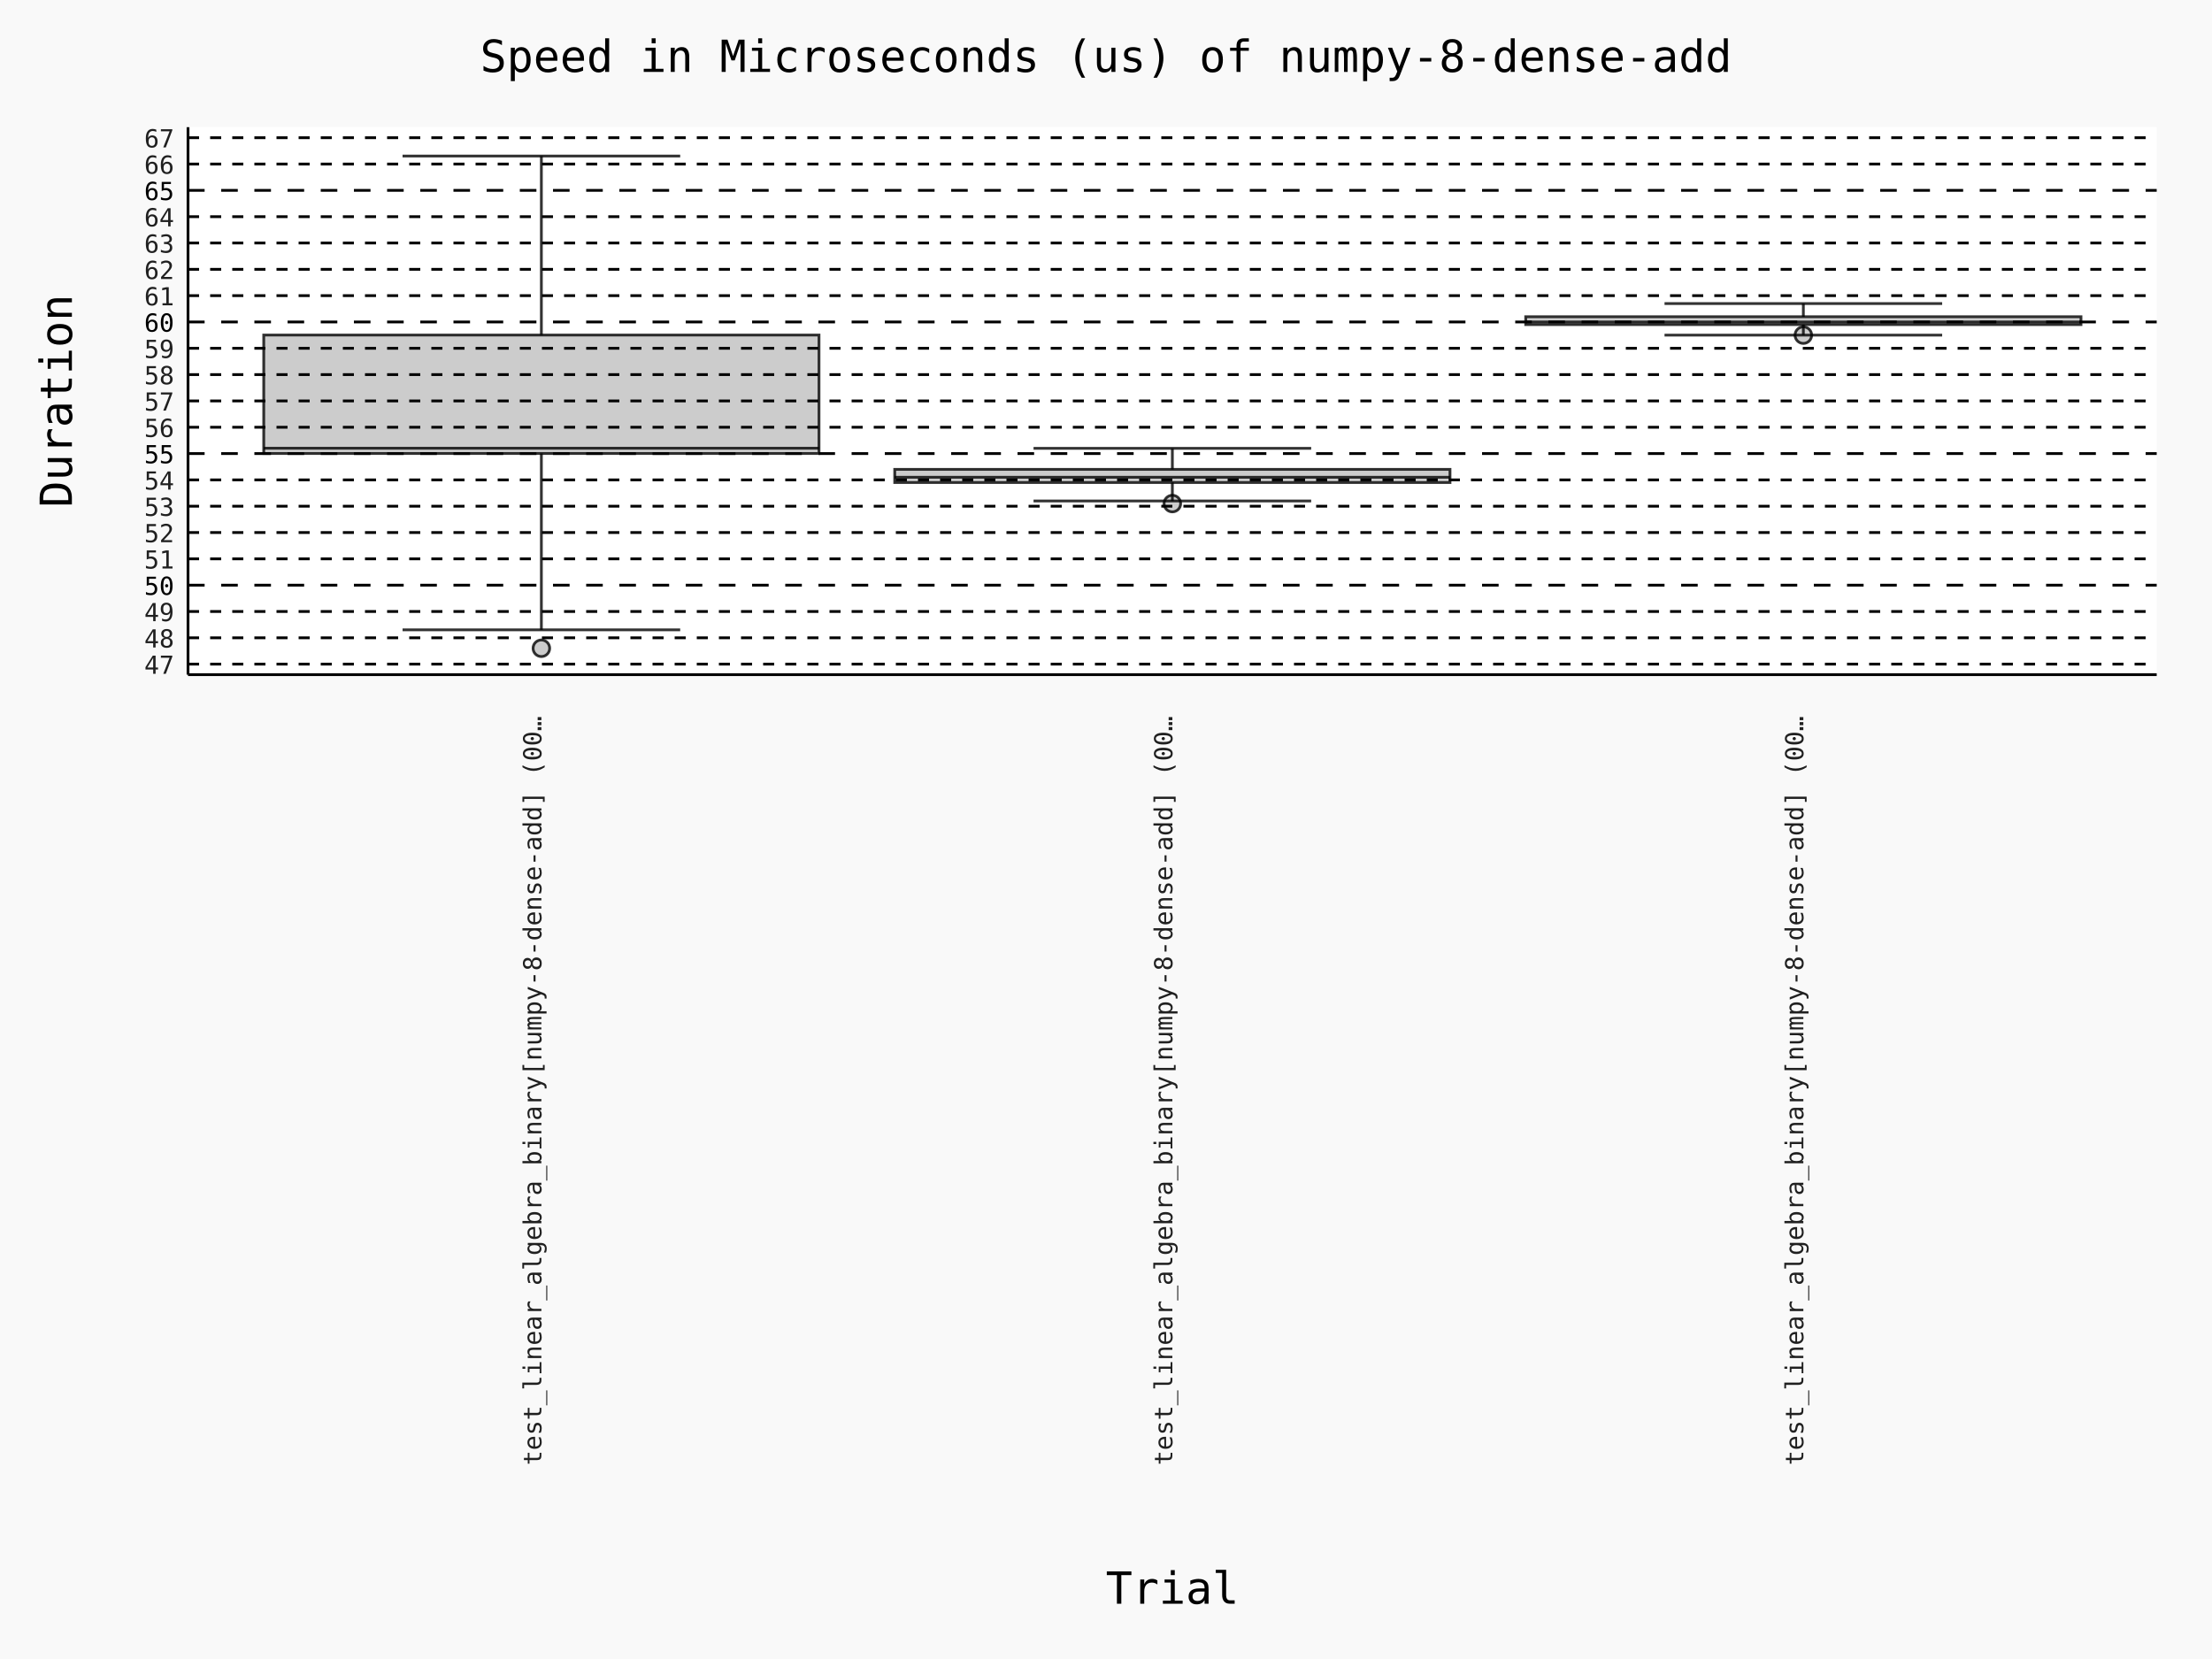
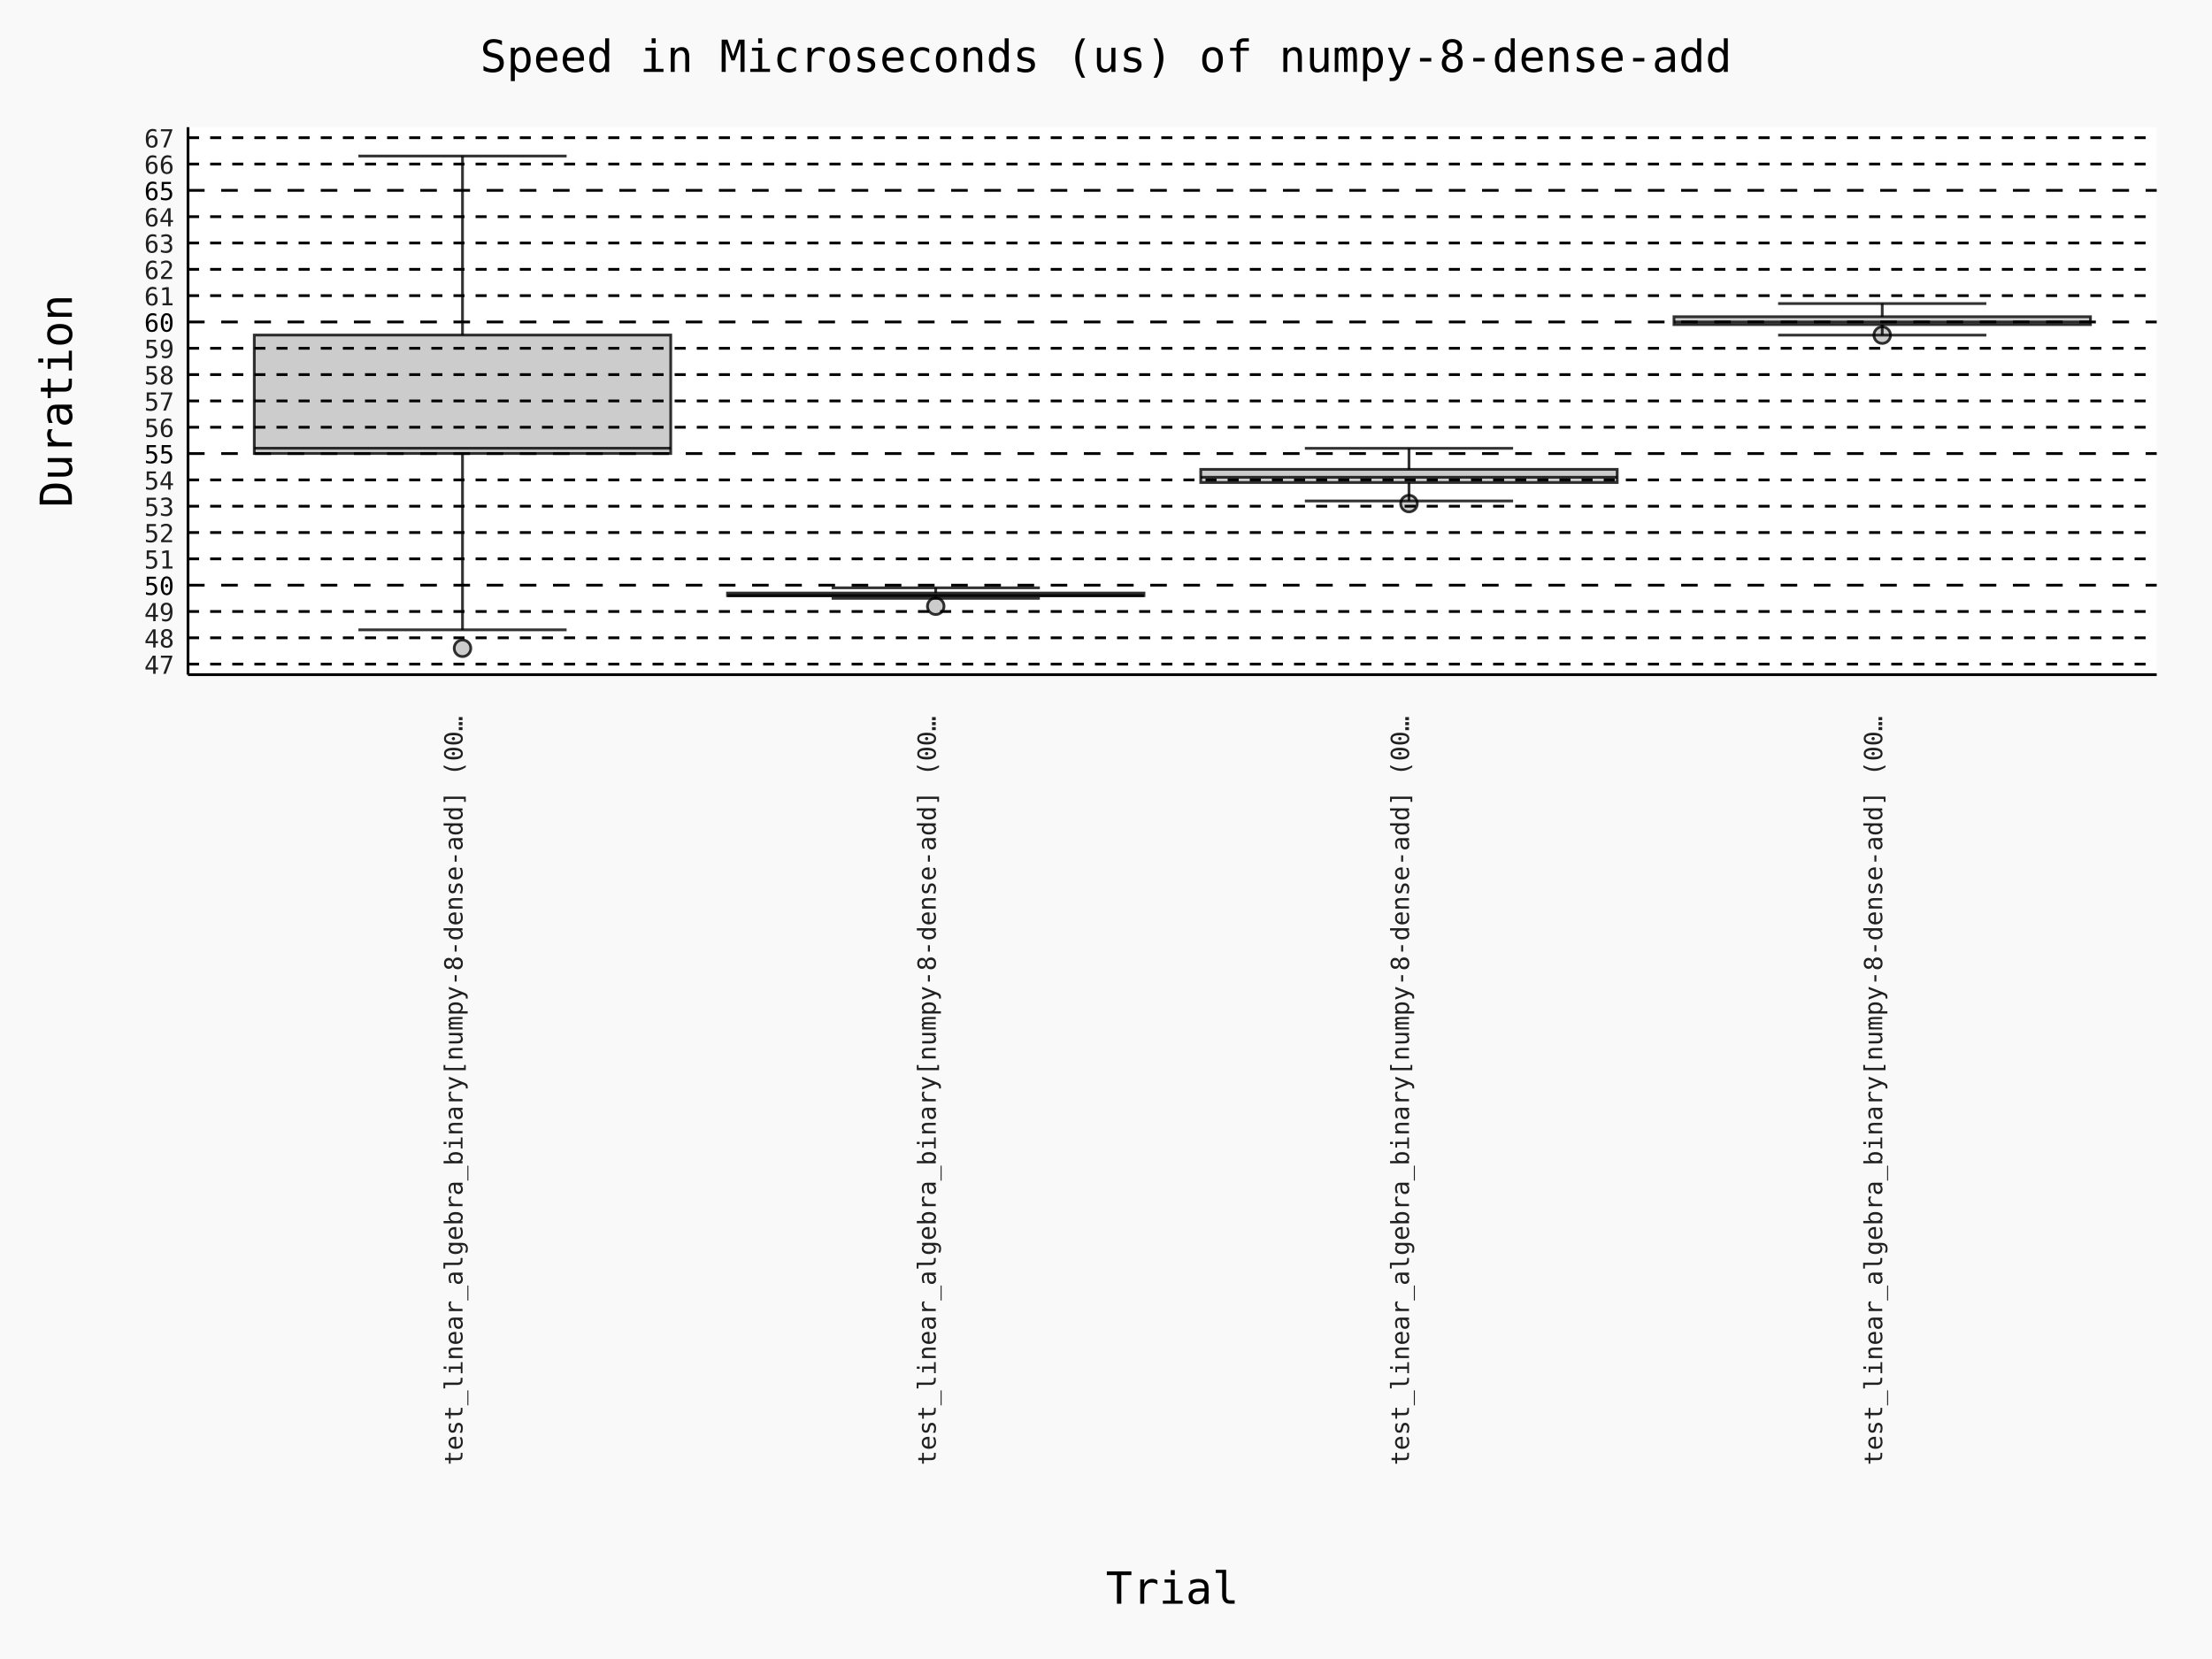
- <svg xmlns="http://www.w3.org/2000/svg" id="chart-86667217-11dd-4c6a-8aa3-e2fa12ff98f0" class="pygal-chart" viewBox="0 0 800 600">
+ <svg xmlns="http://www.w3.org/2000/svg" id="chart-4a38a3fe-a252-4dd7-82f5-2f5f89132794" class="pygal-chart" viewBox="0 0 800 600">
  <defs>
-     <style type="text/css">#chart-86667217-11dd-4c6a-8aa3-e2fa12ff98f0{-webkit-user-select:none;-webkit-font-smoothing:antialiased;font-family:Consolas,"Deja Vu Sans Mono","Bitstream Vera Sans Mono","Courier New",monospace}#chart-86667217-11dd-4c6a-8aa3-e2fa12ff98f0 .title{font-family:Consolas,"Deja Vu Sans Mono","Bitstream Vera Sans Mono","Courier New",monospace;font-size:16px}#chart-86667217-11dd-4c6a-8aa3-e2fa12ff98f0 .legends .legend text{font-family:Consolas,"Deja Vu Sans Mono","Bitstream Vera Sans Mono","Courier New",monospace;font-size:14px}#chart-86667217-11dd-4c6a-8aa3-e2fa12ff98f0 .axis text{font-family:Consolas,"Deja Vu Sans Mono","Bitstream Vera Sans Mono","Courier New",monospace;font-size:10px}#chart-86667217-11dd-4c6a-8aa3-e2fa12ff98f0 .axis text.major{font-family:Consolas,"Deja Vu Sans Mono","Bitstream Vera Sans Mono","Courier New",monospace;font-size:10px}#chart-86667217-11dd-4c6a-8aa3-e2fa12ff98f0 .text-overlay text.value{font-family:Consolas,"Deja Vu Sans Mono","Bitstream Vera Sans Mono","Courier New",monospace;font-size:16px}#chart-86667217-11dd-4c6a-8aa3-e2fa12ff98f0 .text-overlay text.label{font-family:Consolas,"Deja Vu Sans Mono","Bitstream Vera Sans Mono","Courier New",monospace;font-size:10px}#chart-86667217-11dd-4c6a-8aa3-e2fa12ff98f0 .tooltip{font-family:Consolas,"Deja Vu Sans Mono","Bitstream Vera Sans Mono","Courier New",monospace;font-size:14px}#chart-86667217-11dd-4c6a-8aa3-e2fa12ff98f0 text.no_data{font-family:Consolas,"Deja Vu Sans Mono","Bitstream Vera Sans Mono","Courier New",monospace;font-size:64px}
- #chart-86667217-11dd-4c6a-8aa3-e2fa12ff98f0{background-color:rgba(249,249,249,1)}#chart-86667217-11dd-4c6a-8aa3-e2fa12ff98f0 path,#chart-86667217-11dd-4c6a-8aa3-e2fa12ff98f0 line,#chart-86667217-11dd-4c6a-8aa3-e2fa12ff98f0 rect,#chart-86667217-11dd-4c6a-8aa3-e2fa12ff98f0 circle{-webkit-transition:150ms;-moz-transition:150ms;transition:150ms}#chart-86667217-11dd-4c6a-8aa3-e2fa12ff98f0 .graph &gt; .background{fill:rgba(249,249,249,1)}#chart-86667217-11dd-4c6a-8aa3-e2fa12ff98f0 .plot &gt; .background{fill:rgba(255,255,255,1)}#chart-86667217-11dd-4c6a-8aa3-e2fa12ff98f0 .graph{fill:rgba(0,0,0,.87)}#chart-86667217-11dd-4c6a-8aa3-e2fa12ff98f0 text.no_data{fill:rgba(0,0,0,1)}#chart-86667217-11dd-4c6a-8aa3-e2fa12ff98f0 .title{fill:rgba(0,0,0,1)}#chart-86667217-11dd-4c6a-8aa3-e2fa12ff98f0 .legends .legend text{fill:rgba(0,0,0,.87)}#chart-86667217-11dd-4c6a-8aa3-e2fa12ff98f0 .legends .legend:hover text{fill:rgba(0,0,0,1)}#chart-86667217-11dd-4c6a-8aa3-e2fa12ff98f0 .axis .line{stroke:rgba(0,0,0,1)}#chart-86667217-11dd-4c6a-8aa3-e2fa12ff98f0 .axis .guide.line{stroke:rgba(0,0,0,.54)}#chart-86667217-11dd-4c6a-8aa3-e2fa12ff98f0 .axis .major.line{stroke:rgba(0,0,0,.87)}#chart-86667217-11dd-4c6a-8aa3-e2fa12ff98f0 .axis text.major{fill:rgba(0,0,0,1)}#chart-86667217-11dd-4c6a-8aa3-e2fa12ff98f0 .axis.y .guides:hover .guide.line,#chart-86667217-11dd-4c6a-8aa3-e2fa12ff98f0 .line-graph .axis.x .guides:hover .guide.line,#chart-86667217-11dd-4c6a-8aa3-e2fa12ff98f0 .stackedline-graph .axis.x .guides:hover .guide.line,#chart-86667217-11dd-4c6a-8aa3-e2fa12ff98f0 .xy-graph .axis.x .guides:hover .guide.line{stroke:rgba(0,0,0,1)}#chart-86667217-11dd-4c6a-8aa3-e2fa12ff98f0 .axis .guides:hover text{fill:rgba(0,0,0,1)}#chart-86667217-11dd-4c6a-8aa3-e2fa12ff98f0 .reactive{fill-opacity:.7;stroke-opacity:.8;stroke-width:1}#chart-86667217-11dd-4c6a-8aa3-e2fa12ff98f0 .ci{stroke:rgba(0,0,0,.87)}#chart-86667217-11dd-4c6a-8aa3-e2fa12ff98f0 .reactive.active,#chart-86667217-11dd-4c6a-8aa3-e2fa12ff98f0 .active .reactive{fill-opacity:.8;stroke-opacity:.9;stroke-width:4}#chart-86667217-11dd-4c6a-8aa3-e2fa12ff98f0 .ci .reactive.active{stroke-width:1.5}#chart-86667217-11dd-4c6a-8aa3-e2fa12ff98f0 .series text{fill:rgba(0,0,0,1)}#chart-86667217-11dd-4c6a-8aa3-e2fa12ff98f0 .tooltip rect{fill:rgba(255,255,255,1);stroke:rgba(0,0,0,1);-webkit-transition:opacity 150ms;-moz-transition:opacity 150ms;transition:opacity 150ms}#chart-86667217-11dd-4c6a-8aa3-e2fa12ff98f0 .tooltip .label{fill:rgba(0,0,0,.87)}#chart-86667217-11dd-4c6a-8aa3-e2fa12ff98f0 .tooltip .label{fill:rgba(0,0,0,.87)}#chart-86667217-11dd-4c6a-8aa3-e2fa12ff98f0 .tooltip .legend{font-size:.8em;fill:rgba(0,0,0,.54)}#chart-86667217-11dd-4c6a-8aa3-e2fa12ff98f0 .tooltip .x_label{font-size:.6em;fill:rgba(0,0,0,1)}#chart-86667217-11dd-4c6a-8aa3-e2fa12ff98f0 .tooltip .xlink{font-size:.5em;text-decoration:underline}#chart-86667217-11dd-4c6a-8aa3-e2fa12ff98f0 .tooltip .value{font-size:1.5em}#chart-86667217-11dd-4c6a-8aa3-e2fa12ff98f0 .bound{font-size:.5em}#chart-86667217-11dd-4c6a-8aa3-e2fa12ff98f0 .max-value{font-size:.75em;fill:rgba(0,0,0,.54)}#chart-86667217-11dd-4c6a-8aa3-e2fa12ff98f0 .map-element{fill:rgba(255,255,255,1);stroke:rgba(0,0,0,.54) !important}#chart-86667217-11dd-4c6a-8aa3-e2fa12ff98f0 .map-element .reactive{fill-opacity:inherit;stroke-opacity:inherit}#chart-86667217-11dd-4c6a-8aa3-e2fa12ff98f0 .color-0,#chart-86667217-11dd-4c6a-8aa3-e2fa12ff98f0 .color-0 a:visited{stroke:#000000;fill:#000000}#chart-86667217-11dd-4c6a-8aa3-e2fa12ff98f0 .color-1,#chart-86667217-11dd-4c6a-8aa3-e2fa12ff98f0 .color-1 a:visited{stroke:#000000;fill:#000000}#chart-86667217-11dd-4c6a-8aa3-e2fa12ff98f0 .color-2,#chart-86667217-11dd-4c6a-8aa3-e2fa12ff98f0 .color-2 a:visited{stroke:#000000;fill:#000000}#chart-86667217-11dd-4c6a-8aa3-e2fa12ff98f0 .text-overlay .color-0 text{fill:white}#chart-86667217-11dd-4c6a-8aa3-e2fa12ff98f0 .text-overlay .color-1 text{fill:white}#chart-86667217-11dd-4c6a-8aa3-e2fa12ff98f0 .text-overlay .color-2 text{fill:white}
- #chart-86667217-11dd-4c6a-8aa3-e2fa12ff98f0 text.no_data{text-anchor:middle}#chart-86667217-11dd-4c6a-8aa3-e2fa12ff98f0 .guide.line{fill:none}#chart-86667217-11dd-4c6a-8aa3-e2fa12ff98f0 .centered{text-anchor:middle}#chart-86667217-11dd-4c6a-8aa3-e2fa12ff98f0 .title{text-anchor:middle}#chart-86667217-11dd-4c6a-8aa3-e2fa12ff98f0 .legends .legend text{fill-opacity:1}#chart-86667217-11dd-4c6a-8aa3-e2fa12ff98f0 .axis.x text{text-anchor:middle}#chart-86667217-11dd-4c6a-8aa3-e2fa12ff98f0 .axis.x:not(.web) text[transform]{text-anchor:start}#chart-86667217-11dd-4c6a-8aa3-e2fa12ff98f0 .axis.x:not(.web) text[transform].backwards{text-anchor:end}#chart-86667217-11dd-4c6a-8aa3-e2fa12ff98f0 .axis.y text{text-anchor:end}#chart-86667217-11dd-4c6a-8aa3-e2fa12ff98f0 .axis.y text[transform].backwards{text-anchor:start}#chart-86667217-11dd-4c6a-8aa3-e2fa12ff98f0 .axis.y2 text{text-anchor:start}#chart-86667217-11dd-4c6a-8aa3-e2fa12ff98f0 .axis.y2 text[transform].backwards{text-anchor:end}#chart-86667217-11dd-4c6a-8aa3-e2fa12ff98f0 .axis .guide.line{stroke-dasharray:4,4;stroke:black}#chart-86667217-11dd-4c6a-8aa3-e2fa12ff98f0 .axis .major.guide.line{stroke-dasharray:6,6;stroke:black}#chart-86667217-11dd-4c6a-8aa3-e2fa12ff98f0 .horizontal .axis.y .guide.line,#chart-86667217-11dd-4c6a-8aa3-e2fa12ff98f0 .horizontal .axis.y2 .guide.line,#chart-86667217-11dd-4c6a-8aa3-e2fa12ff98f0 .vertical .axis.x .guide.line{opacity:0}#chart-86667217-11dd-4c6a-8aa3-e2fa12ff98f0 .horizontal .axis.always_show .guide.line,#chart-86667217-11dd-4c6a-8aa3-e2fa12ff98f0 .vertical .axis.always_show .guide.line{opacity:1 !important}#chart-86667217-11dd-4c6a-8aa3-e2fa12ff98f0 .axis.y .guides:hover .guide.line,#chart-86667217-11dd-4c6a-8aa3-e2fa12ff98f0 .axis.y2 .guides:hover .guide.line,#chart-86667217-11dd-4c6a-8aa3-e2fa12ff98f0 .axis.x .guides:hover .guide.line{opacity:1}#chart-86667217-11dd-4c6a-8aa3-e2fa12ff98f0 .axis .guides:hover text{opacity:1}#chart-86667217-11dd-4c6a-8aa3-e2fa12ff98f0 .nofill{fill:none}#chart-86667217-11dd-4c6a-8aa3-e2fa12ff98f0 .subtle-fill{fill-opacity:.2}#chart-86667217-11dd-4c6a-8aa3-e2fa12ff98f0 .dot{stroke-width:1px;fill-opacity:1;stroke-opacity:1}#chart-86667217-11dd-4c6a-8aa3-e2fa12ff98f0 .dot.active{stroke-width:5px}#chart-86667217-11dd-4c6a-8aa3-e2fa12ff98f0 .dot.negative{fill:transparent}#chart-86667217-11dd-4c6a-8aa3-e2fa12ff98f0 text,#chart-86667217-11dd-4c6a-8aa3-e2fa12ff98f0 tspan{stroke:none !important}#chart-86667217-11dd-4c6a-8aa3-e2fa12ff98f0 .series text.active{opacity:1}#chart-86667217-11dd-4c6a-8aa3-e2fa12ff98f0 .tooltip rect{fill-opacity:.95;stroke-width:.5}#chart-86667217-11dd-4c6a-8aa3-e2fa12ff98f0 .tooltip text{fill-opacity:1}#chart-86667217-11dd-4c6a-8aa3-e2fa12ff98f0 .showable{visibility:hidden}#chart-86667217-11dd-4c6a-8aa3-e2fa12ff98f0 .showable.shown{visibility:visible}#chart-86667217-11dd-4c6a-8aa3-e2fa12ff98f0 .gauge-background{fill:rgba(229,229,229,1);stroke:none}#chart-86667217-11dd-4c6a-8aa3-e2fa12ff98f0 .bg-lines{stroke:rgba(249,249,249,1);stroke-width:2px}
+     <style type="text/css">#chart-4a38a3fe-a252-4dd7-82f5-2f5f89132794{-webkit-user-select:none;-webkit-font-smoothing:antialiased;font-family:Consolas,"Deja Vu Sans Mono","Bitstream Vera Sans Mono","Courier New",monospace}#chart-4a38a3fe-a252-4dd7-82f5-2f5f89132794 .title{font-family:Consolas,"Deja Vu Sans Mono","Bitstream Vera Sans Mono","Courier New",monospace;font-size:16px}#chart-4a38a3fe-a252-4dd7-82f5-2f5f89132794 .legends .legend text{font-family:Consolas,"Deja Vu Sans Mono","Bitstream Vera Sans Mono","Courier New",monospace;font-size:14px}#chart-4a38a3fe-a252-4dd7-82f5-2f5f89132794 .axis text{font-family:Consolas,"Deja Vu Sans Mono","Bitstream Vera Sans Mono","Courier New",monospace;font-size:10px}#chart-4a38a3fe-a252-4dd7-82f5-2f5f89132794 .axis text.major{font-family:Consolas,"Deja Vu Sans Mono","Bitstream Vera Sans Mono","Courier New",monospace;font-size:10px}#chart-4a38a3fe-a252-4dd7-82f5-2f5f89132794 .text-overlay text.value{font-family:Consolas,"Deja Vu Sans Mono","Bitstream Vera Sans Mono","Courier New",monospace;font-size:16px}#chart-4a38a3fe-a252-4dd7-82f5-2f5f89132794 .text-overlay text.label{font-family:Consolas,"Deja Vu Sans Mono","Bitstream Vera Sans Mono","Courier New",monospace;font-size:10px}#chart-4a38a3fe-a252-4dd7-82f5-2f5f89132794 .tooltip{font-family:Consolas,"Deja Vu Sans Mono","Bitstream Vera Sans Mono","Courier New",monospace;font-size:14px}#chart-4a38a3fe-a252-4dd7-82f5-2f5f89132794 text.no_data{font-family:Consolas,"Deja Vu Sans Mono","Bitstream Vera Sans Mono","Courier New",monospace;font-size:64px}
+ #chart-4a38a3fe-a252-4dd7-82f5-2f5f89132794{background-color:rgba(249,249,249,1)}#chart-4a38a3fe-a252-4dd7-82f5-2f5f89132794 path,#chart-4a38a3fe-a252-4dd7-82f5-2f5f89132794 line,#chart-4a38a3fe-a252-4dd7-82f5-2f5f89132794 rect,#chart-4a38a3fe-a252-4dd7-82f5-2f5f89132794 circle{-webkit-transition:150ms;-moz-transition:150ms;transition:150ms}#chart-4a38a3fe-a252-4dd7-82f5-2f5f89132794 .graph &gt; .background{fill:rgba(249,249,249,1)}#chart-4a38a3fe-a252-4dd7-82f5-2f5f89132794 .plot &gt; .background{fill:rgba(255,255,255,1)}#chart-4a38a3fe-a252-4dd7-82f5-2f5f89132794 .graph{fill:rgba(0,0,0,.87)}#chart-4a38a3fe-a252-4dd7-82f5-2f5f89132794 text.no_data{fill:rgba(0,0,0,1)}#chart-4a38a3fe-a252-4dd7-82f5-2f5f89132794 .title{fill:rgba(0,0,0,1)}#chart-4a38a3fe-a252-4dd7-82f5-2f5f89132794 .legends .legend text{fill:rgba(0,0,0,.87)}#chart-4a38a3fe-a252-4dd7-82f5-2f5f89132794 .legends .legend:hover text{fill:rgba(0,0,0,1)}#chart-4a38a3fe-a252-4dd7-82f5-2f5f89132794 .axis .line{stroke:rgba(0,0,0,1)}#chart-4a38a3fe-a252-4dd7-82f5-2f5f89132794 .axis .guide.line{stroke:rgba(0,0,0,.54)}#chart-4a38a3fe-a252-4dd7-82f5-2f5f89132794 .axis .major.line{stroke:rgba(0,0,0,.87)}#chart-4a38a3fe-a252-4dd7-82f5-2f5f89132794 .axis text.major{fill:rgba(0,0,0,1)}#chart-4a38a3fe-a252-4dd7-82f5-2f5f89132794 .axis.y .guides:hover .guide.line,#chart-4a38a3fe-a252-4dd7-82f5-2f5f89132794 .line-graph .axis.x .guides:hover .guide.line,#chart-4a38a3fe-a252-4dd7-82f5-2f5f89132794 .stackedline-graph .axis.x .guides:hover .guide.line,#chart-4a38a3fe-a252-4dd7-82f5-2f5f89132794 .xy-graph .axis.x .guides:hover .guide.line{stroke:rgba(0,0,0,1)}#chart-4a38a3fe-a252-4dd7-82f5-2f5f89132794 .axis .guides:hover text{fill:rgba(0,0,0,1)}#chart-4a38a3fe-a252-4dd7-82f5-2f5f89132794 .reactive{fill-opacity:.7;stroke-opacity:.8;stroke-width:1}#chart-4a38a3fe-a252-4dd7-82f5-2f5f89132794 .ci{stroke:rgba(0,0,0,.87)}#chart-4a38a3fe-a252-4dd7-82f5-2f5f89132794 .reactive.active,#chart-4a38a3fe-a252-4dd7-82f5-2f5f89132794 .active .reactive{fill-opacity:.8;stroke-opacity:.9;stroke-width:4}#chart-4a38a3fe-a252-4dd7-82f5-2f5f89132794 .ci .reactive.active{stroke-width:1.5}#chart-4a38a3fe-a252-4dd7-82f5-2f5f89132794 .series text{fill:rgba(0,0,0,1)}#chart-4a38a3fe-a252-4dd7-82f5-2f5f89132794 .tooltip rect{fill:rgba(255,255,255,1);stroke:rgba(0,0,0,1);-webkit-transition:opacity 150ms;-moz-transition:opacity 150ms;transition:opacity 150ms}#chart-4a38a3fe-a252-4dd7-82f5-2f5f89132794 .tooltip .label{fill:rgba(0,0,0,.87)}#chart-4a38a3fe-a252-4dd7-82f5-2f5f89132794 .tooltip .label{fill:rgba(0,0,0,.87)}#chart-4a38a3fe-a252-4dd7-82f5-2f5f89132794 .tooltip .legend{font-size:.8em;fill:rgba(0,0,0,.54)}#chart-4a38a3fe-a252-4dd7-82f5-2f5f89132794 .tooltip .x_label{font-size:.6em;fill:rgba(0,0,0,1)}#chart-4a38a3fe-a252-4dd7-82f5-2f5f89132794 .tooltip .xlink{font-size:.5em;text-decoration:underline}#chart-4a38a3fe-a252-4dd7-82f5-2f5f89132794 .tooltip .value{font-size:1.5em}#chart-4a38a3fe-a252-4dd7-82f5-2f5f89132794 .bound{font-size:.5em}#chart-4a38a3fe-a252-4dd7-82f5-2f5f89132794 .max-value{font-size:.75em;fill:rgba(0,0,0,.54)}#chart-4a38a3fe-a252-4dd7-82f5-2f5f89132794 .map-element{fill:rgba(255,255,255,1);stroke:rgba(0,0,0,.54) !important}#chart-4a38a3fe-a252-4dd7-82f5-2f5f89132794 .map-element .reactive{fill-opacity:inherit;stroke-opacity:inherit}#chart-4a38a3fe-a252-4dd7-82f5-2f5f89132794 .color-0,#chart-4a38a3fe-a252-4dd7-82f5-2f5f89132794 .color-0 a:visited{stroke:#000000;fill:#000000}#chart-4a38a3fe-a252-4dd7-82f5-2f5f89132794 .color-1,#chart-4a38a3fe-a252-4dd7-82f5-2f5f89132794 .color-1 a:visited{stroke:#000000;fill:#000000}#chart-4a38a3fe-a252-4dd7-82f5-2f5f89132794 .color-2,#chart-4a38a3fe-a252-4dd7-82f5-2f5f89132794 .color-2 a:visited{stroke:#000000;fill:#000000}#chart-4a38a3fe-a252-4dd7-82f5-2f5f89132794 .color-3,#chart-4a38a3fe-a252-4dd7-82f5-2f5f89132794 .color-3 a:visited{stroke:#000000;fill:#000000}#chart-4a38a3fe-a252-4dd7-82f5-2f5f89132794 .text-overlay .color-0 text{fill:white}#chart-4a38a3fe-a252-4dd7-82f5-2f5f89132794 .text-overlay .color-1 text{fill:white}#chart-4a38a3fe-a252-4dd7-82f5-2f5f89132794 .text-overlay .color-2 text{fill:white}#chart-4a38a3fe-a252-4dd7-82f5-2f5f89132794 .text-overlay .color-3 text{fill:white}
+ #chart-4a38a3fe-a252-4dd7-82f5-2f5f89132794 text.no_data{text-anchor:middle}#chart-4a38a3fe-a252-4dd7-82f5-2f5f89132794 .guide.line{fill:none}#chart-4a38a3fe-a252-4dd7-82f5-2f5f89132794 .centered{text-anchor:middle}#chart-4a38a3fe-a252-4dd7-82f5-2f5f89132794 .title{text-anchor:middle}#chart-4a38a3fe-a252-4dd7-82f5-2f5f89132794 .legends .legend text{fill-opacity:1}#chart-4a38a3fe-a252-4dd7-82f5-2f5f89132794 .axis.x text{text-anchor:middle}#chart-4a38a3fe-a252-4dd7-82f5-2f5f89132794 .axis.x:not(.web) text[transform]{text-anchor:start}#chart-4a38a3fe-a252-4dd7-82f5-2f5f89132794 .axis.x:not(.web) text[transform].backwards{text-anchor:end}#chart-4a38a3fe-a252-4dd7-82f5-2f5f89132794 .axis.y text{text-anchor:end}#chart-4a38a3fe-a252-4dd7-82f5-2f5f89132794 .axis.y text[transform].backwards{text-anchor:start}#chart-4a38a3fe-a252-4dd7-82f5-2f5f89132794 .axis.y2 text{text-anchor:start}#chart-4a38a3fe-a252-4dd7-82f5-2f5f89132794 .axis.y2 text[transform].backwards{text-anchor:end}#chart-4a38a3fe-a252-4dd7-82f5-2f5f89132794 .axis .guide.line{stroke-dasharray:4,4;stroke:black}#chart-4a38a3fe-a252-4dd7-82f5-2f5f89132794 .axis .major.guide.line{stroke-dasharray:6,6;stroke:black}#chart-4a38a3fe-a252-4dd7-82f5-2f5f89132794 .horizontal .axis.y .guide.line,#chart-4a38a3fe-a252-4dd7-82f5-2f5f89132794 .horizontal .axis.y2 .guide.line,#chart-4a38a3fe-a252-4dd7-82f5-2f5f89132794 .vertical .axis.x .guide.line{opacity:0}#chart-4a38a3fe-a252-4dd7-82f5-2f5f89132794 .horizontal .axis.always_show .guide.line,#chart-4a38a3fe-a252-4dd7-82f5-2f5f89132794 .vertical .axis.always_show .guide.line{opacity:1 !important}#chart-4a38a3fe-a252-4dd7-82f5-2f5f89132794 .axis.y .guides:hover .guide.line,#chart-4a38a3fe-a252-4dd7-82f5-2f5f89132794 .axis.y2 .guides:hover .guide.line,#chart-4a38a3fe-a252-4dd7-82f5-2f5f89132794 .axis.x .guides:hover .guide.line{opacity:1}#chart-4a38a3fe-a252-4dd7-82f5-2f5f89132794 .axis .guides:hover text{opacity:1}#chart-4a38a3fe-a252-4dd7-82f5-2f5f89132794 .nofill{fill:none}#chart-4a38a3fe-a252-4dd7-82f5-2f5f89132794 .subtle-fill{fill-opacity:.2}#chart-4a38a3fe-a252-4dd7-82f5-2f5f89132794 .dot{stroke-width:1px;fill-opacity:1;stroke-opacity:1}#chart-4a38a3fe-a252-4dd7-82f5-2f5f89132794 .dot.active{stroke-width:5px}#chart-4a38a3fe-a252-4dd7-82f5-2f5f89132794 .dot.negative{fill:transparent}#chart-4a38a3fe-a252-4dd7-82f5-2f5f89132794 text,#chart-4a38a3fe-a252-4dd7-82f5-2f5f89132794 tspan{stroke:none !important}#chart-4a38a3fe-a252-4dd7-82f5-2f5f89132794 .series text.active{opacity:1}#chart-4a38a3fe-a252-4dd7-82f5-2f5f89132794 .tooltip rect{fill-opacity:.95;stroke-width:.5}#chart-4a38a3fe-a252-4dd7-82f5-2f5f89132794 .tooltip text{fill-opacity:1}#chart-4a38a3fe-a252-4dd7-82f5-2f5f89132794 .showable{visibility:hidden}#chart-4a38a3fe-a252-4dd7-82f5-2f5f89132794 .showable.shown{visibility:visible}#chart-4a38a3fe-a252-4dd7-82f5-2f5f89132794 .gauge-background{fill:rgba(229,229,229,1);stroke:none}#chart-4a38a3fe-a252-4dd7-82f5-2f5f89132794 .bg-lines{stroke:rgba(249,249,249,1);stroke-width:2px}
.tooltip .value{font-size:1em !important}.axis text{font-size:9px !important}</style>
  </defs>
  <g class="graph custombox-graph vertical">
    <rect x="0" y="0" width="800" height="600" class="background" />
    <g transform="translate(68, 46)" class="plot">
      <rect x="0" y="0" width="712.0" height="198.0" class="background" />
      <g class="axis y always_show">
        <path d="M0 198 h712" class="line" />
        <g class="guides">
          <path d="M0 194.192 h712" class="guide line" />
          <text x="-5" y="197.692" class="">47</text>
        </g>
        <g class="guides">
          <path d="M0 184.673 h712" class="guide line" />
          <text x="-5" y="188.173" class="">48</text>
        </g>
        <g class="guides">
          <path d="M0 175.154 h712" class="guide line" />
          <text x="-5" y="178.654" class="">49</text>
        </g>
        <g class="guides">
          <path d="M0 165.635 h712" class="major guide line" />
          <text x="-5" y="169.135" class="major">50</text>
        </g>
        <g class="guides">
          <path d="M0 156.115 h712" class="guide line" />
          <text x="-5" y="159.615" class="">51</text>
        </g>
        <g class="guides">
          <path d="M0 146.596 h712" class="guide line" />
          <text x="-5" y="150.096" class="">52</text>
        </g>
        <g class="guides">
          <path d="M0 137.077 h712" class="guide line" />
          <text x="-5" y="140.577" class="">53</text>
        </g>
        <g class="guides">
          <path d="M0 127.558 h712" class="guide line" />
          <text x="-5" y="131.058" class="">54</text>
        </g>
        <g class="guides">
          <path d="M0 118.038 h712" class="major guide line" />
          <text x="-5" y="121.538" class="major">55</text>
        </g>
        <g class="guides">
          <path d="M0 108.519 h712" class="guide line" />
          <text x="-5" y="112.019" class="">56</text>
        </g>
        <g class="guides">
          <path d="M0 99 h712" class="guide line" />
          <text x="-5" y="102.5" class="">57</text>
        </g>
        <g class="guides">
          <path d="M0 89.481 h712" class="guide line" />
          <text x="-5" y="92.981" class="">58</text>
        </g>
        <g class="guides">
          <path d="M0 79.962 h712" class="guide line" />
          <text x="-5" y="83.462" class="">59</text>
        </g>
        <g class="guides">
          <path d="M0 70.442 h712" class="major guide line" />
          <text x="-5" y="73.942" class="major">60</text>
        </g>
        <g class="guides">
          <path d="M0 60.923 h712" class="guide line" />
          <text x="-5" y="64.423" class="">61</text>
        </g>
        <g class="guides">
          <path d="M0 51.404 h712" class="guide line" />
          <text x="-5" y="54.904" class="">62</text>
        </g>
        <g class="guides">
          <path d="M0 41.885 h712" class="guide line" />
          <text x="-5" y="45.385" class="">63</text>
        </g>
        <g class="guides">
          <path d="M0 32.365 h712" class="guide line" />
          <text x="-5" y="35.865" class="">64</text>
        </g>
        <g class="guides">
          <path d="M0 22.846 h712" class="major guide line" />
          <text x="-5" y="26.346" class="major">65</text>
        </g>
        <g class="guides">
          <path d="M0 13.327 h712" class="guide line" />
          <text x="-5" y="16.827" class="">66</text>
        </g>
        <g class="guides">
          <path d="M0 3.808 h712" class="guide line" />
          <text x="-5" y="7.308" class="">67</text>
        </g>
      </g>
      <g class="axis x">
        <path d="M0 0 v198" class="line" />
        <g class="guides">
-           <path d="M127.795 0 v198" class="guide line" />
-           <text x="127.795" y="213.0" class="backwards" transform="rotate(270 127.7949 213)">test_linear_algebra_binary[numpy-8-dense-add] (00…</text>
+           <path d="M99.269 0 v198" class="guide line" />
+           <text x="99.269" y="213.0" class="backwards" transform="rotate(270 99.26923 213)">test_linear_algebra_binary[numpy-8-dense-add] (00…</text>
        </g>
        <g class="guides">
-           <path d="M356 0 v198" class="guide line" />
-           <text x="356.0" y="213.0" class="backwards" transform="rotate(270 356 213)">test_linear_algebra_binary[numpy-8-dense-add] (00…</text>
+           <path d="M270.423 0 v198" class="guide line" />
+           <text x="270.423" y="213.0" class="backwards" transform="rotate(270 270.4231 213)">test_linear_algebra_binary[numpy-8-dense-add] (00…</text>
        </g>
        <g class="guides">
-           <path d="M584.205 0 v198" class="guide line" />
-           <text x="584.205" y="213.0" class="backwards" transform="rotate(270 584.2051 213)">test_linear_algebra_binary[numpy-8-dense-add] (00…</text>
+           <path d="M441.577 0 v198" class="guide line" />
+           <text x="441.577" y="213.0" class="backwards" transform="rotate(270 441.5769 213)">test_linear_algebra_binary[numpy-8-dense-add] (00…</text>
+         </g>
+         <g class="guides">
+           <path d="M612.731 0 v198" class="guide line" />
+           <text x="612.731" y="213.0" class="backwards" transform="rotate(270 612.7308 213)">test_linear_algebra_binary[numpy-8-dense-add] (00…</text>
        </g>
      </g>
      <g class="series serie-0 color-0">
        <g class="boxes">
          <g class="box">
-             <path stroke-width="3" d="M77.59 181.789 L178 181.789" class="reactive tooltip-trigger" />
-             <path stroke-width="3" d="M27.385 116.106 L228.205 116.106" class="reactive tooltip-trigger" />
-             <path stroke-width="3" d="M77.59 10.433 L178 10.433" class="reactive tooltip-trigger" />
-             <path stroke-width="2" d="M127.795 181.789 L127.795 118.01" class="reactive tooltip-trigger" />
-             <path stroke-width="2" d="M127.795 10.433 L127.795 75.173" class="reactive tooltip-trigger" />
-             <rect x="27.385" y="75.173" height="42.837" width="200.821" class="subtle-fill reactive tooltip-trigger" />
-             <circle cx="127.795" cy="188.452" r="3" class="subtle-fill reactive tooltip-trigger" />
-             <circle cx="127.795" cy="-224.701" r="3" class="subtle-fill reactive tooltip-trigger" />
+             <path stroke-width="3" d="M61.615 181.789 L136.923 181.789" class="reactive tooltip-trigger" />
+             <path stroke-width="3" d="M23.962 116.106 L174.577 116.106" class="reactive tooltip-trigger" />
+             <path stroke-width="3" d="M61.615 10.433 L136.923 10.433" class="reactive tooltip-trigger" />
+             <path stroke-width="2" d="M99.269 181.789 L99.269 118.01" class="reactive tooltip-trigger" />
+             <path stroke-width="2" d="M99.269 10.433 L99.269 75.173" class="reactive tooltip-trigger" />
+             <rect x="23.962" y="75.173" height="42.837" width="150.615" class="subtle-fill reactive tooltip-trigger" />
+             <circle cx="99.269" cy="188.452" r="3" class="subtle-fill reactive tooltip-trigger" />
+             <circle cx="99.269" cy="-224.701" r="3" class="subtle-fill reactive tooltip-trigger" />
          </g>
        </g>
      </g>
      <g class="series serie-1 color-1">
        <g class="boxes">
          <g class="box">
-             <path stroke-width="3" d="M305.795 135.183 L406.205 135.183" class="reactive tooltip-trigger" />
-             <path stroke-width="3" d="M255.59 126.606 L456.41 126.606" class="reactive tooltip-trigger" />
-             <path stroke-width="3" d="M305.795 116.144 L406.205 116.144" class="reactive tooltip-trigger" />
-             <path stroke-width="2" d="M356 135.183 L356 128.51" class="reactive tooltip-trigger" />
-             <path stroke-width="2" d="M356 116.144 L356 123.75" class="reactive tooltip-trigger" />
-             <rect x="255.59" y="123.75" height="4.76" width="200.821" class="subtle-fill reactive tooltip-trigger" />
-             <circle cx="356" cy="136.125" r="3" class="subtle-fill reactive tooltip-trigger" />
-             <circle cx="356" cy="-100.904" r="3" class="subtle-fill reactive tooltip-trigger" />
+             <path stroke-width="3" d="M232.769 170.394 L308.077 170.394" class="reactive tooltip-trigger" />
+             <path stroke-width="3" d="M195.115 169.433 L345.731 169.433" class="reactive tooltip-trigger" />
+             <path stroke-width="3" d="M232.769 166.587 L308.077 166.587" class="reactive tooltip-trigger" />
+             <path stroke-width="2" d="M270.423 170.394 L270.423 169.442" class="reactive tooltip-trigger" />
+             <path stroke-width="2" d="M270.423 166.587 L270.423 168.481" class="reactive tooltip-trigger" />
+             <rect x="195.115" y="168.481" height="0.961" width="150.615" class="subtle-fill reactive tooltip-trigger" />
+             <circle cx="270.423" cy="173.25" r="3" class="subtle-fill reactive tooltip-trigger" />
+             <circle cx="270.423" cy="-305.577" r="3" class="subtle-fill reactive tooltip-trigger" />
          </g>
        </g>
      </g>
      <g class="series serie-2 color-2">
        <g class="boxes">
          <g class="box">
-             <path stroke-width="3" d="M534 75.202 L634.41 75.202" class="reactive tooltip-trigger" />
-             <path stroke-width="3" d="M483.795 70.442 L684.615 70.442" class="reactive tooltip-trigger" />
-             <path stroke-width="3" d="M534 63.788 L634.41 63.788" class="reactive tooltip-trigger" />
-             <path stroke-width="2" d="M584.205 75.202 L584.205 71.394" class="reactive tooltip-trigger" />
-             <path stroke-width="2" d="M584.205 63.788 L584.205 68.548" class="reactive tooltip-trigger" />
-             <rect x="483.795" y="68.548" height="2.846" width="200.821" class="subtle-fill reactive tooltip-trigger" />
-             <circle cx="584.205" cy="75.202" r="3" class="subtle-fill reactive tooltip-trigger" />
-             <circle cx="584.205" cy="-3548.76" r="3" class="subtle-fill reactive tooltip-trigger" />
+             <path stroke-width="3" d="M403.923 135.183 L479.231 135.183" class="reactive tooltip-trigger" />
+             <path stroke-width="3" d="M366.269 126.606 L516.885 126.606" class="reactive tooltip-trigger" />
+             <path stroke-width="3" d="M403.923 116.144 L479.231 116.144" class="reactive tooltip-trigger" />
+             <path stroke-width="2" d="M441.577 135.183 L441.577 128.51" class="reactive tooltip-trigger" />
+             <path stroke-width="2" d="M441.577 116.144 L441.577 123.75" class="reactive tooltip-trigger" />
+             <rect x="366.269" y="123.75" height="4.76" width="150.615" class="subtle-fill reactive tooltip-trigger" />
+             <circle cx="441.577" cy="136.125" r="3" class="subtle-fill reactive tooltip-trigger" />
+             <circle cx="441.577" cy="-100.904" r="3" class="subtle-fill reactive tooltip-trigger" />
+           </g>
+         </g>
+       </g>
+       <g class="series serie-3 color-3">
+         <g class="boxes">
+           <g class="box">
+             <path stroke-width="3" d="M575.077 75.202 L650.385 75.202" class="reactive tooltip-trigger" />
+             <path stroke-width="3" d="M537.423 70.442 L688.038 70.442" class="reactive tooltip-trigger" />
+             <path stroke-width="3" d="M575.077 63.788 L650.385 63.788" class="reactive tooltip-trigger" />
+             <path stroke-width="2" d="M612.731 75.202 L612.731 71.394" class="reactive tooltip-trigger" />
+             <path stroke-width="2" d="M612.731 63.788 L612.731 68.548" class="reactive tooltip-trigger" />
+             <rect x="537.423" y="68.548" height="2.846" width="150.615" class="subtle-fill reactive tooltip-trigger" />
+             <circle cx="612.731" cy="75.202" r="3" class="subtle-fill reactive tooltip-trigger" />
+             <circle cx="612.731" cy="-3548.76" r="3" class="subtle-fill reactive tooltip-trigger" />
          </g>
        </g>
      </g>
    </g>
    <g class="titles">
      <text x="400.0" y="26" class="title plot_title">Speed in Microseconds (us) of numpy-8-dense-add</text>
      <text x="424.0" y="580.0" class="title">Trial</text>
      <text x="0" y="171.0" class="title" transform="rotate(-90 0 145)">Duration</text>
    </g>
    <g transform="translate(68, 46)" class="plot overlay">
      <g class="series serie-0 color-0" />
      <g class="series serie-1 color-1" />
      <g class="series serie-2 color-2" />
+       <g class="series serie-3 color-3" />
    </g>
    <g transform="translate(68, 46)" class="plot text-overlay">
      <g class="series serie-0 color-0" />
      <g class="series serie-1 color-1" />
      <g class="series serie-2 color-2" />
+       <g class="series serie-3 color-3" />
    </g>
    <g transform="translate(68, 46)" class="plot tooltip-overlay">
      <g transform="translate(0 0)" style="opacity: 0" class="tooltip">
        <rect rx="0" ry="0" width="0" height="0" class="tooltip-box" />
        <g class="text" />
      </g>
    </g>
  </g>
</svg>
